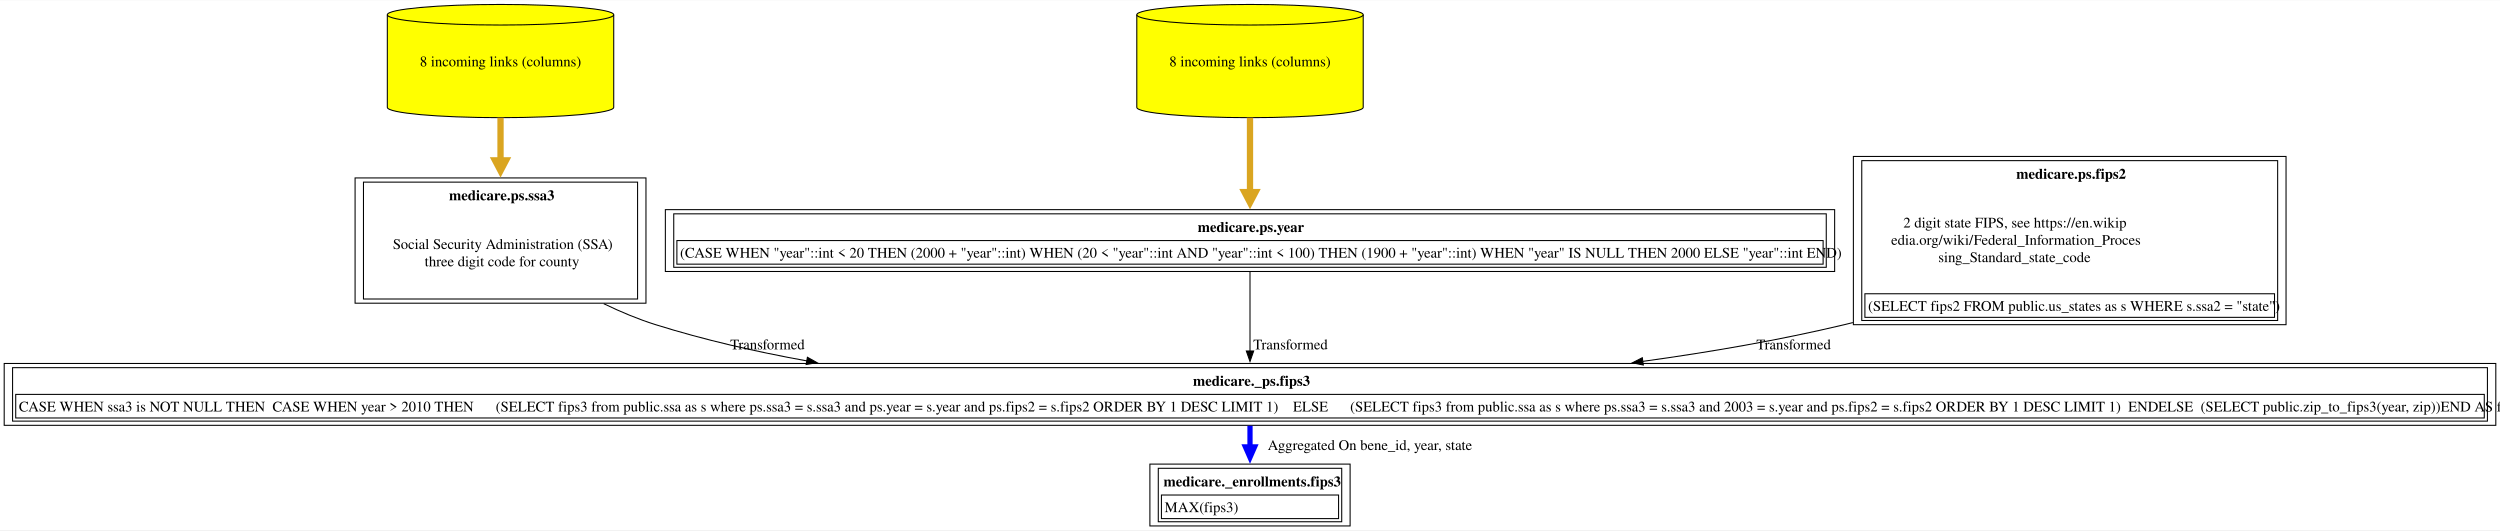
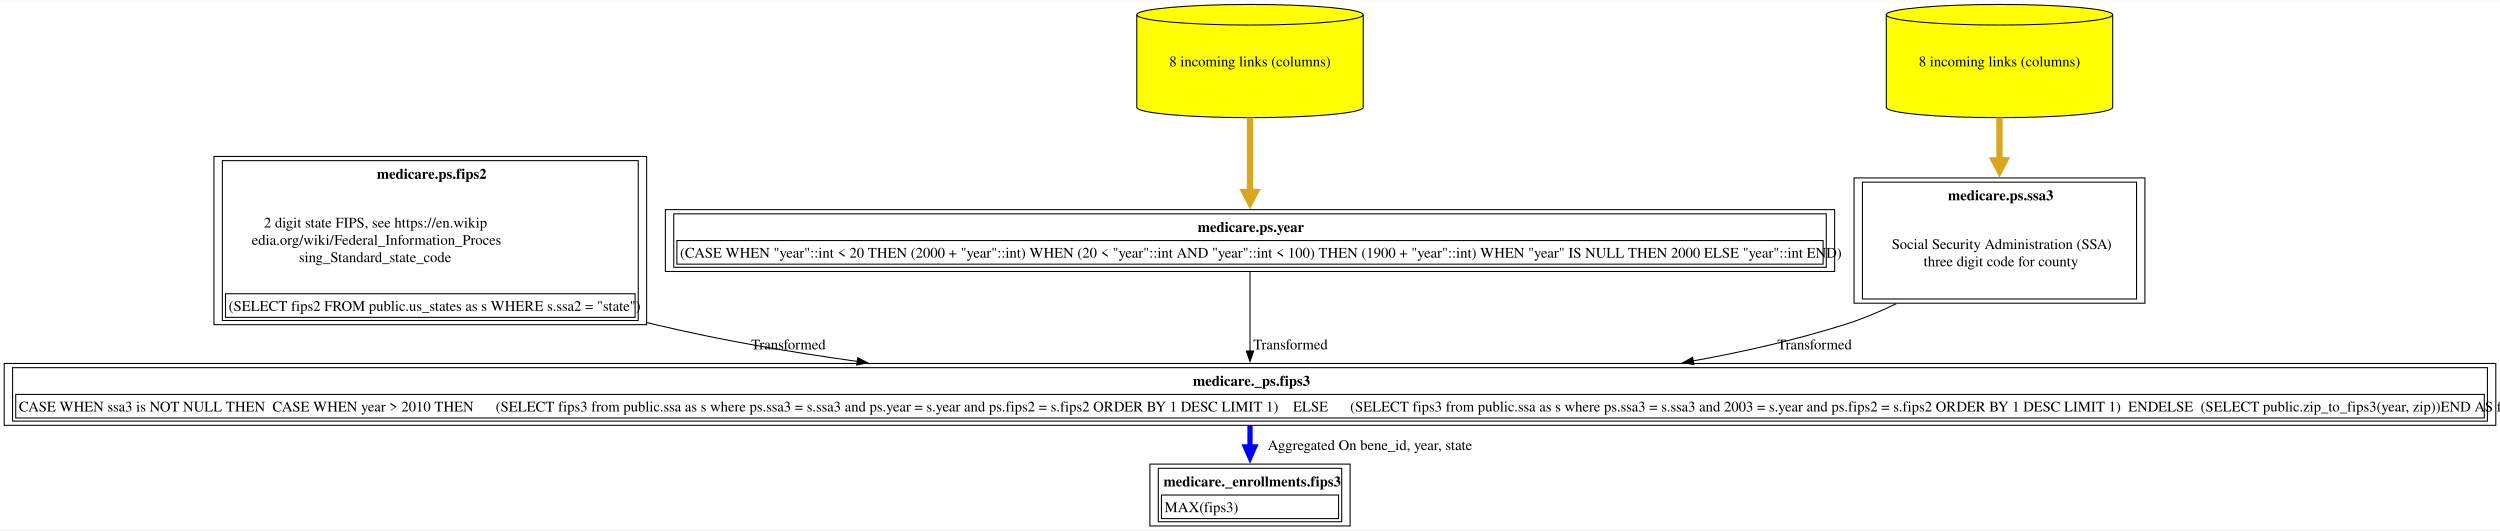
<svg xmlns="http://www.w3.org/2000/svg" xmlns:xlink="http://www.w3.org/1999/xlink" width="2385pt" height="506pt" viewBox="0.00 0.00 2385.00 505.50">
  <g id="graph0" class="graph" transform="scale(1 1) rotate(0) translate(4 501.5)">
    <polygon fill="white" stroke="none" points="-4,4 -4,-501.5 2381,-501.5 2381,4 -4,4" />
    <g id="node1" class="node">
      <g id="a_node1">
        <a xlink:href="../medicare._enrollments/fips3.html" xlink:title="&lt;TABLE&gt;" target="_blank">
          <polygon fill="none" stroke="black" points="1284,-59 1093,-59 1093,0 1284,0 1284,-59" />
          <text text-anchor="start" x="1106" y="-37.7" font-family="Times,serif" font-weight="bold" font-size="14.00">medicare._enrollments.fips3</text>
          <polygon fill="none" stroke="black" points="1104,-7 1104,-29.5 1273,-29.5 1273,-7 1104,-7" />
          <text text-anchor="start" x="1107" y="-13.2" font-family="Times,serif" font-size="14.00">MAX(fips3)</text>
          <polygon fill="none" stroke="black" points="1101,-4 1101,-55 1276,-55 1276,-4 1101,-4" />
        </a>
      </g>
    </g>
    <g id="node2" class="node">
      <g id="a_node2">
        <a xlink:href="../medicare._ps/fips3.html" xlink:title="&lt;TABLE&gt;" target="_blank">
          <polygon fill="none" stroke="black" points="2377,-155 0,-155 0,-96 2377,-96 2377,-155" />
          <text text-anchor="start" x="1134.12" y="-133.7" font-family="Times,serif" font-weight="bold" font-size="14.00">medicare._ps.fips3</text>
          <polygon fill="none" stroke="black" points="11,-103 11,-125.5 2366,-125.5 2366,-103 11,-103" />
          <text text-anchor="start" x="14" y="-109.2" font-family="Times,serif" font-size="14.00">CASE WHEN ssa3 is NOT NULL THEN  CASE WHEN year &gt; 2010 THEN      (SELECT fips3 from public.ssa as s where ps.ssa3 = s.ssa3 and ps.year = s.year and ps.fips2 = s.fips2 ORDER BY 1 DESC LIMIT 1)    ELSE      (SELECT fips3 from public.ssa as s where ps.ssa3 = s.ssa3 and 2003 = s.year and ps.fips2 = s.fips2 ORDER BY 1 DESC LIMIT 1)  ENDELSE  (SELECT public.zip_to_fips3(year, zip))END AS fips3</text>
          <polygon fill="none" stroke="black" points="8,-100 8,-151 2369,-151 2369,-100 8,-100" />
        </a>
      </g>
    </g>
    <g id="edge1" class="edge">
      <path fill="none" stroke="blue" stroke-width="5" d="M1188.5,-95.53C1188.5,-89.13 1188.5,-82.2 1188.5,-75.33" />
      <polygon fill="blue" stroke="blue" stroke-width="5" points="1192.88,-75.45 1188.5,-65.45 1184.13,-75.45 1192.88,-75.45" />
      <text text-anchor="middle" x="1302.88" y="-72.45" font-family="Times,serif" font-size="14.00">	  Aggregated On bene_id, year, state</text>
    </g>
    <g id="node3" class="node">
      <g id="a_node3">
-         <a xlink:href="../medicare.ps/ssa3.html" xlink:title="&lt;TABLE&gt;" target="_blank">
-           <polygon fill="none" stroke="black" points="612.25,-332 334.75,-332 334.75,-212.5 612.25,-212.5 612.25,-332" />
-           <text text-anchor="start" x="424.38" y="-310.7" font-family="Times,serif" font-weight="bold" font-size="14.00">medicare.ps.ssa3</text>
-           <text text-anchor="start" x="370.75" y="-264.2" font-family="Times,serif" font-size="14.00">Social Security Administration (SSA)</text>
-           <text text-anchor="start" x="401.12" y="-247.7" font-family="Times,serif" font-size="14.00">three digit code for county</text>
-           <polygon fill="none" stroke="black" points="342.75,-216.5 342.75,-328 604.25,-328 604.25,-216.5 342.75,-216.5" />
+         <a xlink:href="../medicare.ps/fips2.html" xlink:title="&lt;TABLE&gt;" target="_blank">
+           <polygon fill="none" stroke="black" points="612.88,-352.5 200.12,-352.5 200.12,-192 612.88,-192 612.88,-352.5" />
+           <text text-anchor="start" x="355.5" y="-331.2" font-family="Times,serif" font-weight="bold" font-size="14.00">medicare.ps.fips2</text>
+           <text text-anchor="start" x="247.75" y="-284.7" font-family="Times,serif" font-size="14.00">2 digit state FIPS, see https://en.wikip</text>
+           <text text-anchor="start" x="236.12" y="-268.2" font-family="Times,serif" font-size="14.00">edia.org/wiki/Federal_Information_Proces</text>
+           <text text-anchor="start" x="281.12" y="-251.7" font-family="Times,serif" font-size="14.00">sing_Standard_state_code</text>
+           <polygon fill="none" stroke="black" points="211.12,-199 211.12,-221.5 601.88,-221.5 601.88,-199 211.12,-199" />
+           <text text-anchor="start" x="214.12" y="-205.2" font-family="Times,serif" font-size="14.00">(SELECT fips2 FROM public.us_states as s WHERE s.ssa2 = "state")</text>
+           <polygon fill="none" stroke="black" points="208.12,-196 208.12,-348.5 604.88,-348.5 604.88,-196 208.12,-196" />
        </a>
      </g>
    </g>
    <g id="edge2" class="edge">
-       <path fill="none" stroke="black" d="M571.98,-212.01C588.1,-204.23 604.95,-197.18 621.5,-192 667.55,-177.59 716.59,-166.29 765.83,-157.44" />
-       <polygon fill="black" stroke="black" points="766.27,-160.92 775.51,-155.74 765.05,-154.02 766.27,-160.92" />
-       <text text-anchor="middle" x="728.12" y="-168.45" font-family="Times,serif" font-size="14.00">  Transformed</text>
+       <path fill="none" stroke="black" d="M613.34,-194.01C616.07,-193.32 618.79,-192.65 621.5,-192 683.12,-177.31 749.32,-165.87 813.97,-156.97" />
+       <polygon fill="black" stroke="black" points="814.24,-160.47 823.68,-155.66 813.3,-153.53 814.24,-160.47" />
+       <text text-anchor="middle" x="748.12" y="-168.45" font-family="Times,serif" font-size="14.00">  Transformed</text>
    </g>
    <g id="node4" class="node">
      <g id="a_node4">
-         <a xlink:href="../medicare.ps/ssa3.html" xlink:title="8 incoming links (columns)" target="_blank">
-           <path fill="yellow" stroke="black" d="M581.5,-487.68C581.5,-493.1 533.09,-497.5 473.5,-497.5 413.91,-497.5 365.5,-493.1 365.5,-487.68 365.5,-487.68 365.5,-399.32 365.5,-399.32 365.5,-393.9 413.91,-389.5 473.5,-389.5 533.09,-389.5 581.5,-393.9 581.5,-399.32 581.5,-399.32 581.5,-487.68 581.5,-487.68" />
-           <path fill="none" stroke="black" d="M581.5,-487.68C581.5,-482.26 533.09,-477.86 473.5,-477.86 413.91,-477.86 365.5,-482.26 365.5,-487.68" />
-           <text text-anchor="middle" x="473.5" y="-438.45" font-family="Times,serif" font-size="14.00">8 incoming links (columns)</text>
-         </a>
-       </g>
-     </g>
-     <g id="edge3" class="edge">
-       <path fill="none" stroke="goldenrod" stroke-width="6" d="M473.5,-389.41C473.5,-376.38 473.5,-362.19 473.5,-348.34" />
-       <polygon fill="goldenrod" stroke="goldenrod" stroke-width="6" points="478.75,-348.79 473.5,-338.79 468.25,-348.79 478.75,-348.79" />
-     </g>
-     <g id="node5" class="node">
-       <g id="a_node5">
        <a xlink:href="../medicare.ps/year.html" xlink:title="&lt;TABLE&gt;" target="_blank">
          <polygon fill="none" stroke="black" points="1746.25,-301.75 630.75,-301.75 630.75,-242.75 1746.25,-242.75 1746.25,-301.75" />
          <text text-anchor="start" x="1138.62" y="-280.45" font-family="Times,serif" font-weight="bold" font-size="14.00">medicare.ps.year</text>
          <polygon fill="none" stroke="black" points="641.75,-249.75 641.75,-272.25 1735.25,-272.25 1735.25,-249.75 641.75,-249.75" />
          <text text-anchor="start" x="644.75" y="-255.95" font-family="Times,serif" font-size="14.00">(CASE WHEN "year"::int &lt; 20 THEN (2000 + "year"::int) WHEN (20 &lt; "year"::int AND "year"::int &lt; 100) THEN (1900 + "year"::int) WHEN "year" IS NULL THEN 2000 ELSE "year"::int END)</text>
          <polygon fill="none" stroke="black" points="638.75,-246.75 638.75,-297.75 1738.25,-297.75 1738.25,-246.75 638.75,-246.75" />
        </a>
      </g>
    </g>
-     <g id="edge4" class="edge">
+     <g id="edge3" class="edge">
      <path fill="none" stroke="black" d="M1188.5,-242.31C1188.5,-220.61 1188.5,-190.65 1188.5,-166.64" />
      <polygon fill="black" stroke="black" points="1192,-166.91 1188.5,-156.91 1185,-166.91 1192,-166.91" />
      <text text-anchor="middle" x="1227.12" y="-168.45" font-family="Times,serif" font-size="14.00">  Transformed</text>
    </g>
-     <g id="node6" class="node">
-       <g id="a_node6">
+     <g id="node5" class="node">
+       <g id="a_node5">
        <a xlink:href="../medicare.ps/year.html" xlink:title="8 incoming links (columns)" target="_blank">
          <path fill="yellow" stroke="black" d="M1296.5,-487.68C1296.5,-493.1 1248.09,-497.5 1188.5,-497.5 1128.91,-497.5 1080.5,-493.1 1080.5,-487.68 1080.5,-487.68 1080.5,-399.32 1080.5,-399.32 1080.5,-393.9 1128.91,-389.5 1188.5,-389.5 1248.09,-389.5 1296.5,-393.9 1296.5,-399.32 1296.5,-399.32 1296.5,-487.68 1296.5,-487.68" />
          <path fill="none" stroke="black" d="M1296.5,-487.68C1296.5,-482.26 1248.09,-477.86 1188.5,-477.86 1128.91,-477.86 1080.5,-482.26 1080.5,-487.68" />
          <text text-anchor="middle" x="1188.5" y="-438.45" font-family="Times,serif" font-size="14.00">8 incoming links (columns)</text>
        </a>
      </g>
    </g>
-     <g id="edge5" class="edge">
+     <g id="edge4" class="edge">
      <path fill="none" stroke="goldenrod" stroke-width="6" d="M1188.5,-389.41C1188.5,-366.62 1188.5,-340.26 1188.5,-318.42" />
      <polygon fill="goldenrod" stroke="goldenrod" stroke-width="6" points="1193.75,-318.48 1188.5,-308.48 1183.25,-318.48 1193.75,-318.48" />
    </g>
+     <g id="node6" class="node">
+       <g id="a_node6">
+         <a xlink:href="../medicare.ps/ssa3.html" xlink:title="&lt;TABLE&gt;" target="_blank">
+           <polygon fill="none" stroke="black" points="2042.25,-332 1764.75,-332 1764.75,-212.5 2042.25,-212.5 2042.25,-332" />
+           <text text-anchor="start" x="1854.38" y="-310.7" font-family="Times,serif" font-weight="bold" font-size="14.00">medicare.ps.ssa3</text>
+           <text text-anchor="start" x="1800.75" y="-264.2" font-family="Times,serif" font-size="14.00">Social Security Administration (SSA)</text>
+           <text text-anchor="start" x="1831.12" y="-247.7" font-family="Times,serif" font-size="14.00">three digit code for county</text>
+           <polygon fill="none" stroke="black" points="1772.75,-216.5 1772.75,-328 2034.25,-328 2034.25,-216.5 1772.75,-216.5" />
+         </a>
+       </g>
+     </g>
+     <g id="edge5" class="edge">
+       <path fill="none" stroke="black" d="M1805.02,-212.01C1788.9,-204.23 1772.05,-197.18 1755.5,-192 1709.45,-177.59 1660.41,-166.29 1611.17,-157.44" />
+       <polygon fill="black" stroke="black" points="1611.95,-154.02 1601.49,-155.74 1610.73,-160.92 1611.95,-154.02" />
+       <text text-anchor="middle" x="1727.12" y="-168.45" font-family="Times,serif" font-size="14.00">  Transformed</text>
+     </g>
    <g id="node7" class="node">
      <g id="a_node7">
-         <a xlink:href="../medicare.ps/fips2.html" xlink:title="&lt;TABLE&gt;" target="_blank">
-           <polygon fill="none" stroke="black" points="2176.88,-352.5 1764.12,-352.5 1764.12,-192 2176.88,-192 2176.88,-352.5" />
-           <text text-anchor="start" x="1919.5" y="-331.2" font-family="Times,serif" font-weight="bold" font-size="14.00">medicare.ps.fips2</text>
-           <text text-anchor="start" x="1811.75" y="-284.7" font-family="Times,serif" font-size="14.00">2 digit state FIPS, see https://en.wikip</text>
-           <text text-anchor="start" x="1800.12" y="-268.2" font-family="Times,serif" font-size="14.00">edia.org/wiki/Federal_Information_Proces</text>
-           <text text-anchor="start" x="1845.12" y="-251.7" font-family="Times,serif" font-size="14.00">sing_Standard_state_code</text>
-           <polygon fill="none" stroke="black" points="1775.12,-199 1775.12,-221.5 2165.88,-221.5 2165.88,-199 1775.12,-199" />
-           <text text-anchor="start" x="1778.12" y="-205.2" font-family="Times,serif" font-size="14.00">(SELECT fips2 FROM public.us_states as s WHERE s.ssa2 = "state")</text>
-           <polygon fill="none" stroke="black" points="1772.12,-196 1772.12,-348.5 2168.88,-348.5 2168.88,-196 1772.12,-196" />
+         <a xlink:href="../medicare.ps/ssa3.html" xlink:title="8 incoming links (columns)" target="_blank">
+           <path fill="yellow" stroke="black" d="M2011.5,-487.68C2011.5,-493.1 1963.09,-497.5 1903.5,-497.5 1843.91,-497.5 1795.5,-493.1 1795.5,-487.68 1795.5,-487.68 1795.5,-399.32 1795.5,-399.32 1795.5,-393.9 1843.91,-389.5 1903.5,-389.5 1963.09,-389.5 2011.5,-393.9 2011.5,-399.32 2011.5,-399.32 2011.5,-487.68 2011.5,-487.68" />
+           <path fill="none" stroke="black" d="M2011.5,-487.68C2011.5,-482.26 1963.09,-477.86 1903.5,-477.86 1843.91,-477.86 1795.5,-482.26 1795.5,-487.68" />
+           <text text-anchor="middle" x="1903.5" y="-438.45" font-family="Times,serif" font-size="14.00">8 incoming links (columns)</text>
        </a>
      </g>
    </g>
    <g id="edge6" class="edge">
-       <path fill="none" stroke="black" d="M1763.66,-194.01C1760.93,-193.32 1758.21,-192.65 1755.5,-192 1693.88,-177.31 1627.68,-165.87 1563.03,-156.97" />
-       <polygon fill="black" stroke="black" points="1563.7,-153.53 1553.32,-155.66 1562.76,-160.47 1563.7,-153.53" />
-       <text text-anchor="middle" x="1707.12" y="-168.45" font-family="Times,serif" font-size="14.00">  Transformed</text>
+       <path fill="none" stroke="goldenrod" stroke-width="6" d="M1903.5,-389.41C1903.5,-376.38 1903.5,-362.19 1903.5,-348.34" />
+       <polygon fill="goldenrod" stroke="goldenrod" stroke-width="6" points="1908.75,-348.79 1903.5,-338.79 1898.25,-348.79 1908.75,-348.79" />
    </g>
  </g>
</svg>
